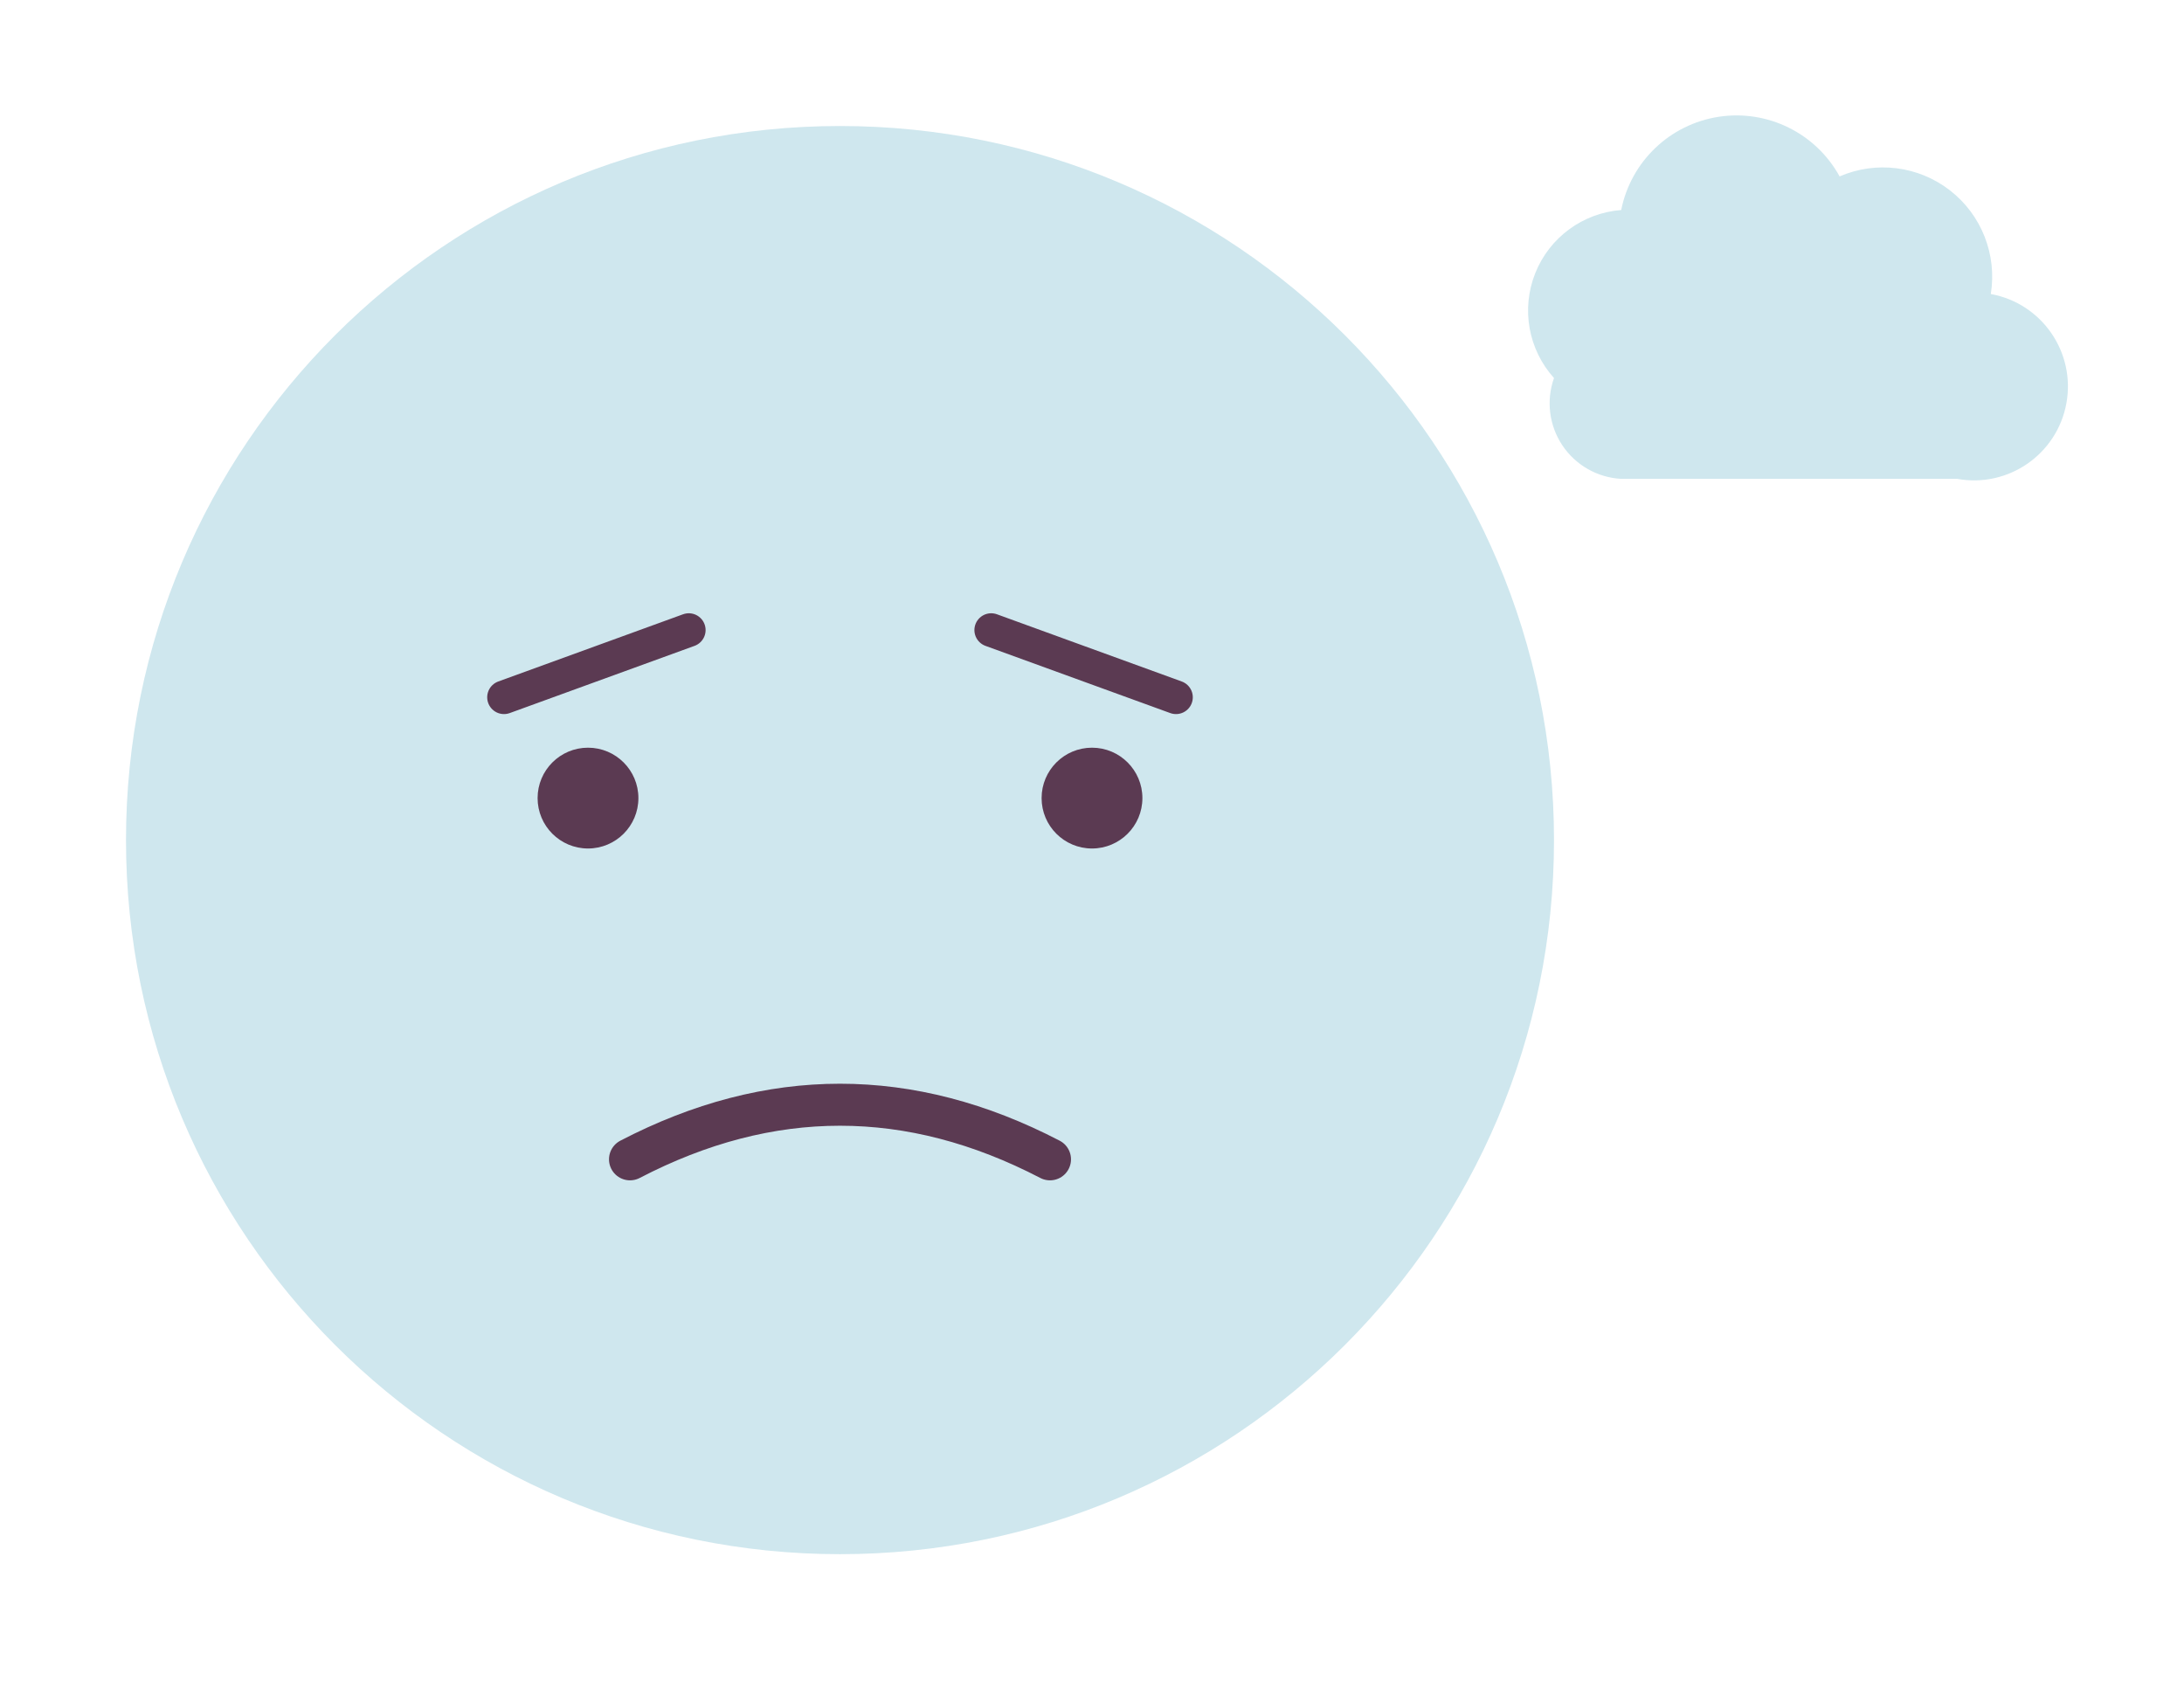
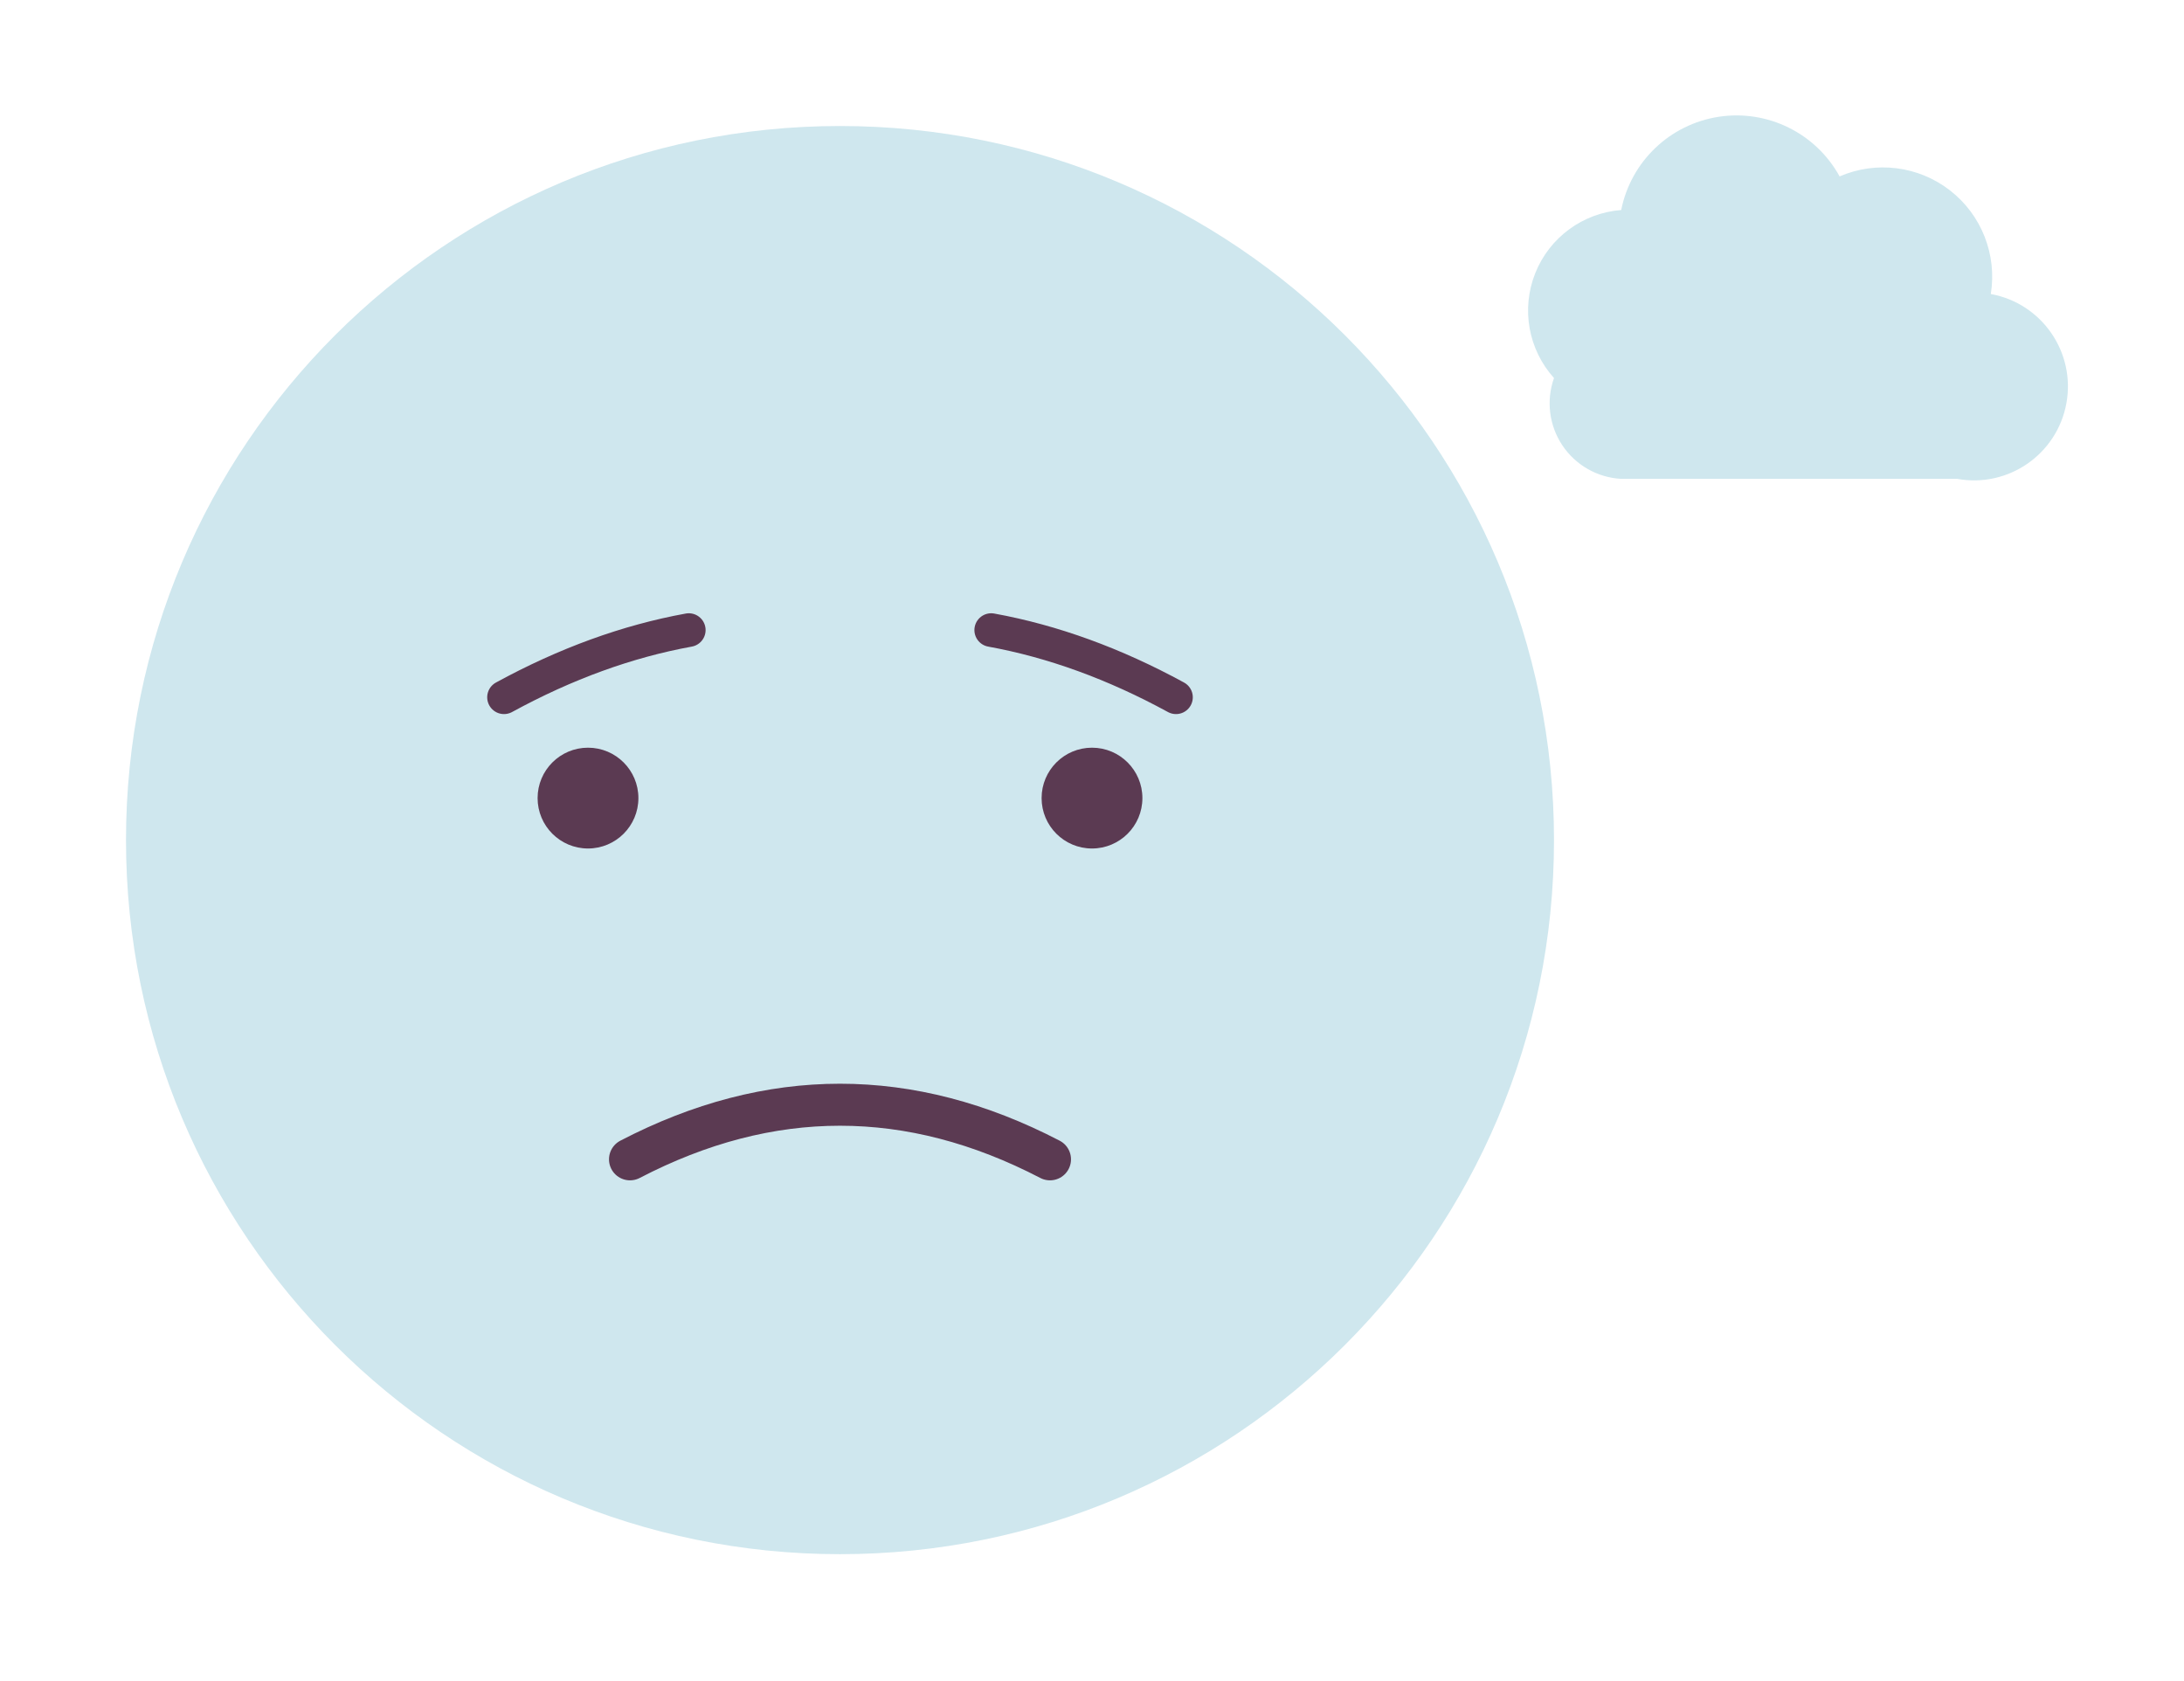
<svg xmlns="http://www.w3.org/2000/svg" viewBox="0 0 260 200">
  <circle cx="100" cy="100" r="85" fill="#cfe7ee" />
  <circle cx="70" cy="95" r="6" fill="#5b3a52" />
  <circle cx="130" cy="95" r="6" fill="#5b3a52" />
-   <path d="M60 83 L82 75" stroke="#5b3a52" stroke-width="4" fill="none" stroke-linecap="round" />
-   <path d="M140 83 L118 75" stroke="#5b3a52" stroke-width="4" fill="none" stroke-linecap="round" />
+   <path d="M60 83 Q71 77 82 75" stroke="#5b3a52" stroke-width="4" fill="none" stroke-linecap="round" />
+   <path d="M140 83 Q129 77 118 75" stroke="#5b3a52" stroke-width="4" fill="none" stroke-linecap="round" />
  <path d="M75 138 Q100 125 125 138" stroke="#5b3a52" stroke-width="5" fill="none" stroke-linecap="round" />
  <path d="M185 45            a12 12 0 0 1 8 -20            a14 14 0 0 1 26 -4            a13 13 0 0 1 18 14            a11 11 0 0 1 -4 22            h-40            a9 9 0 0 1 -8 -12 z" fill="#cfe7ee" />
</svg>
